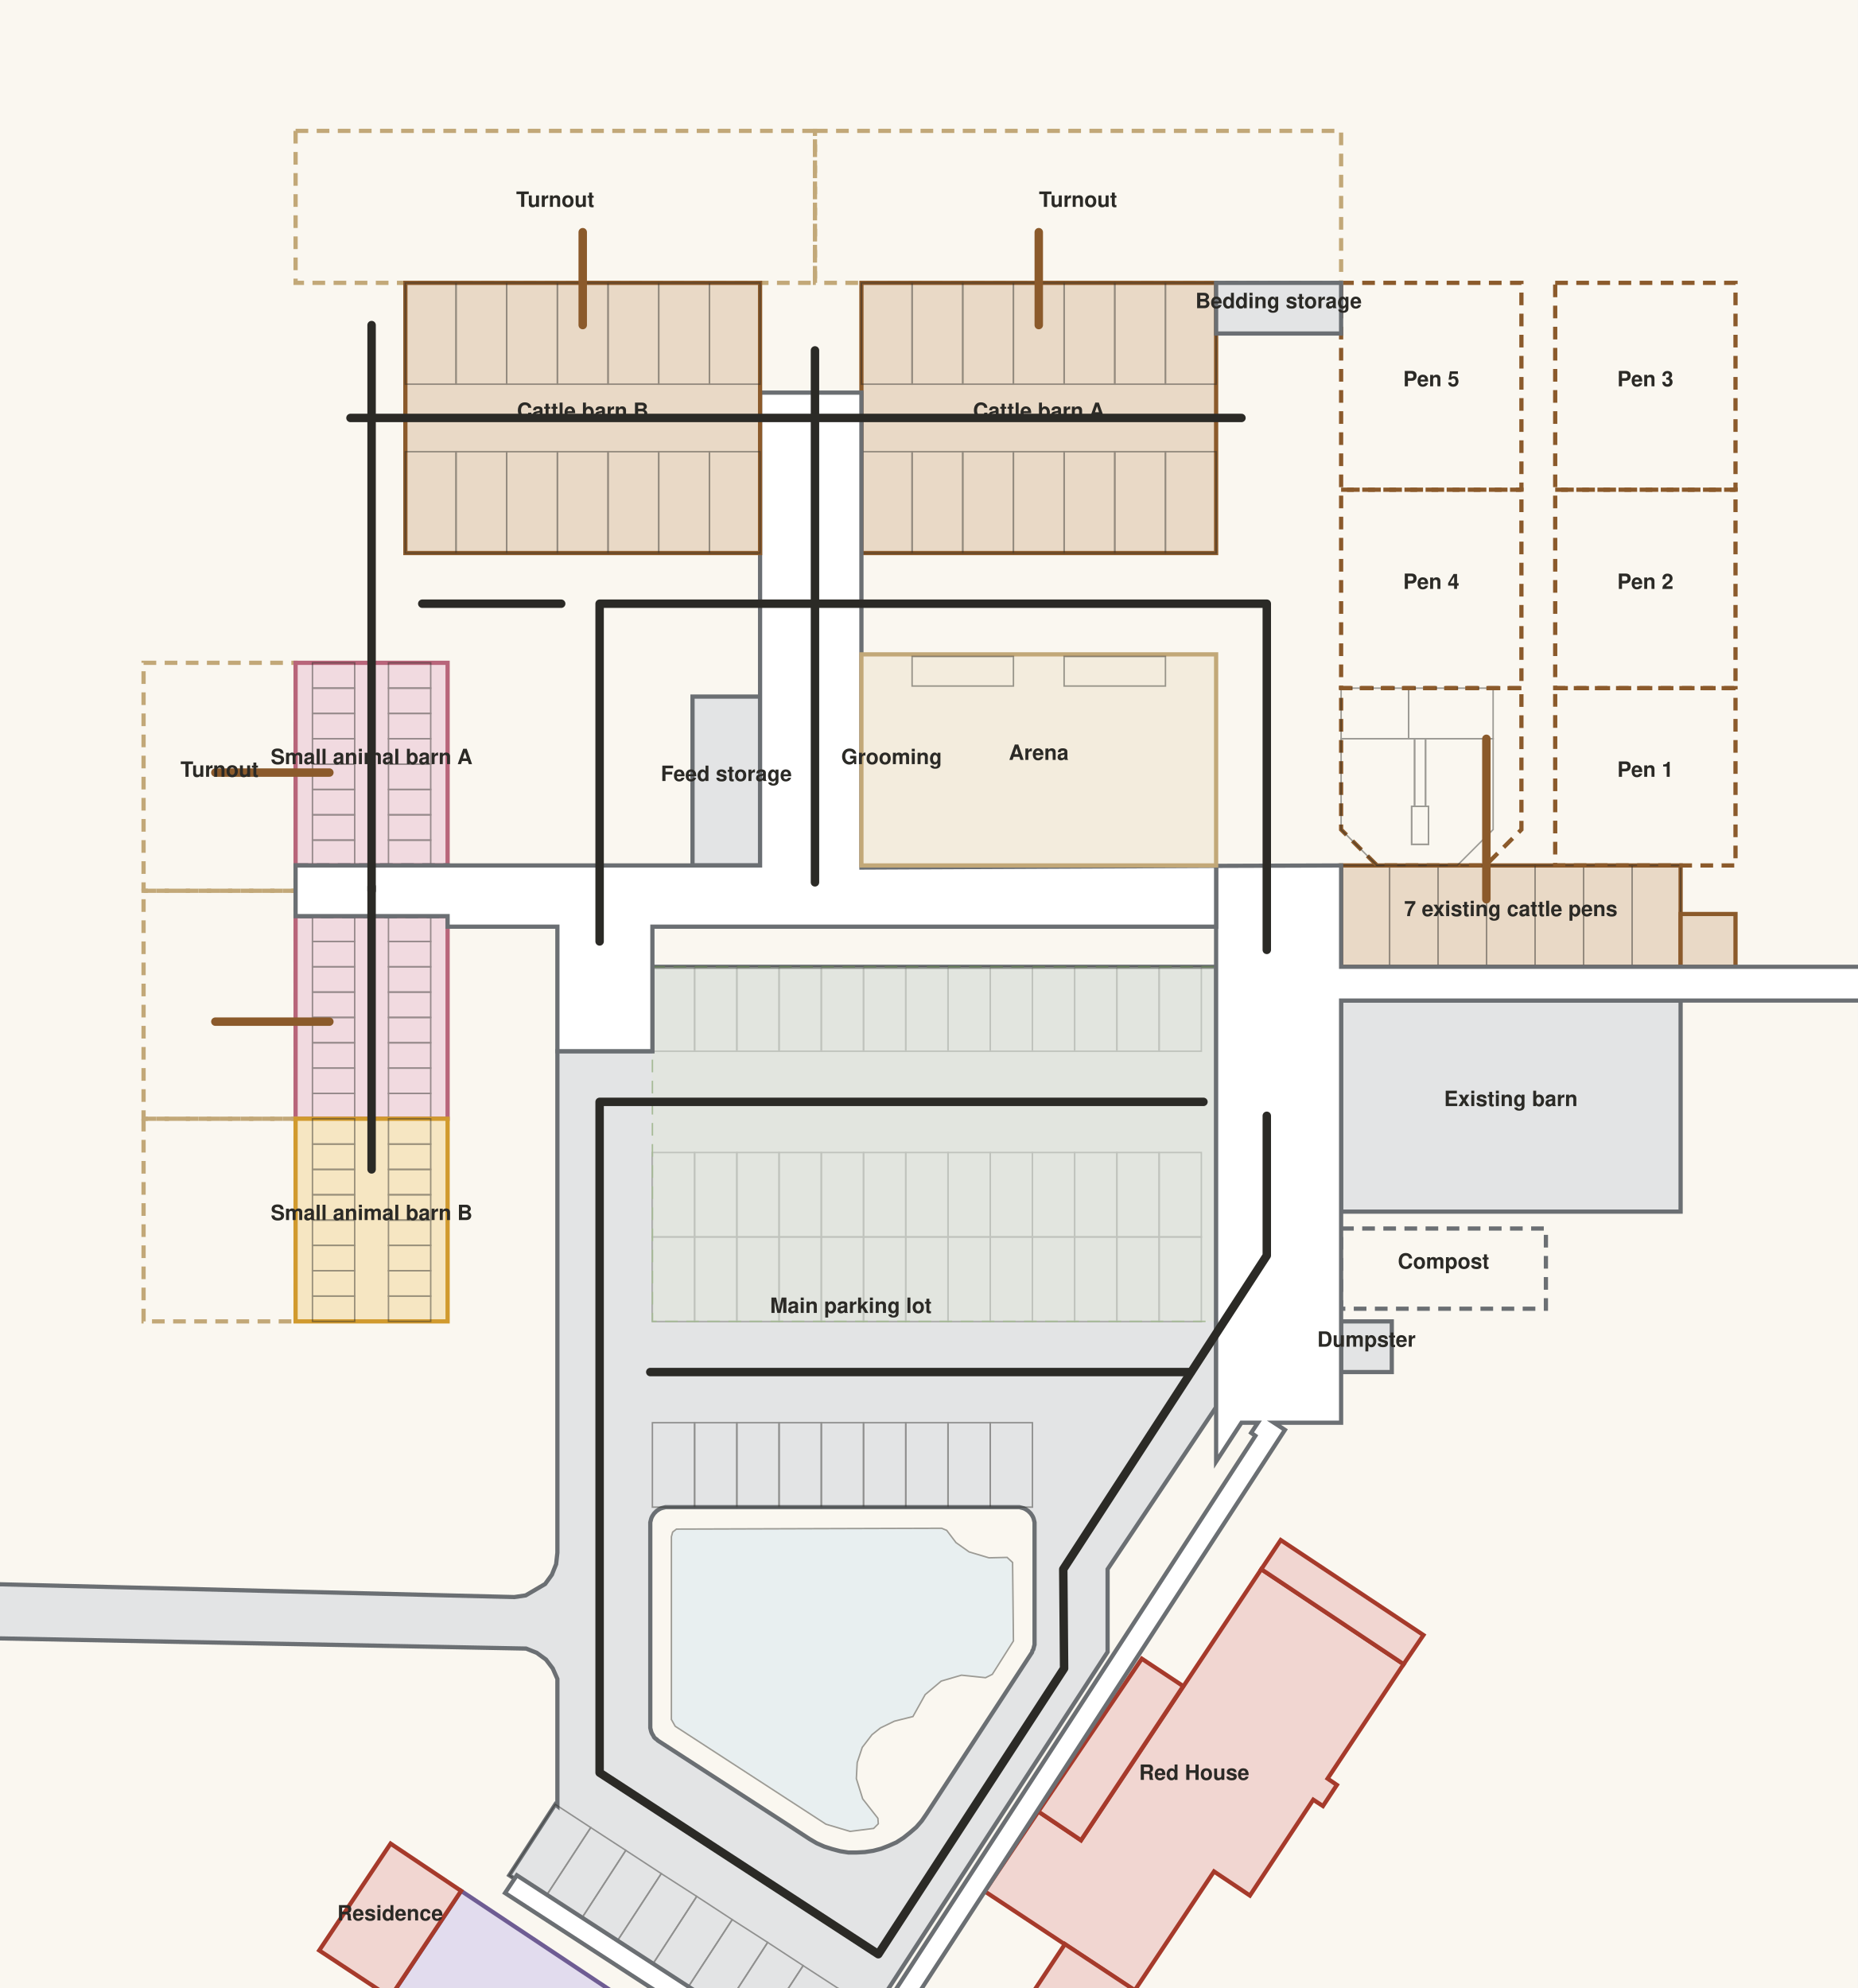
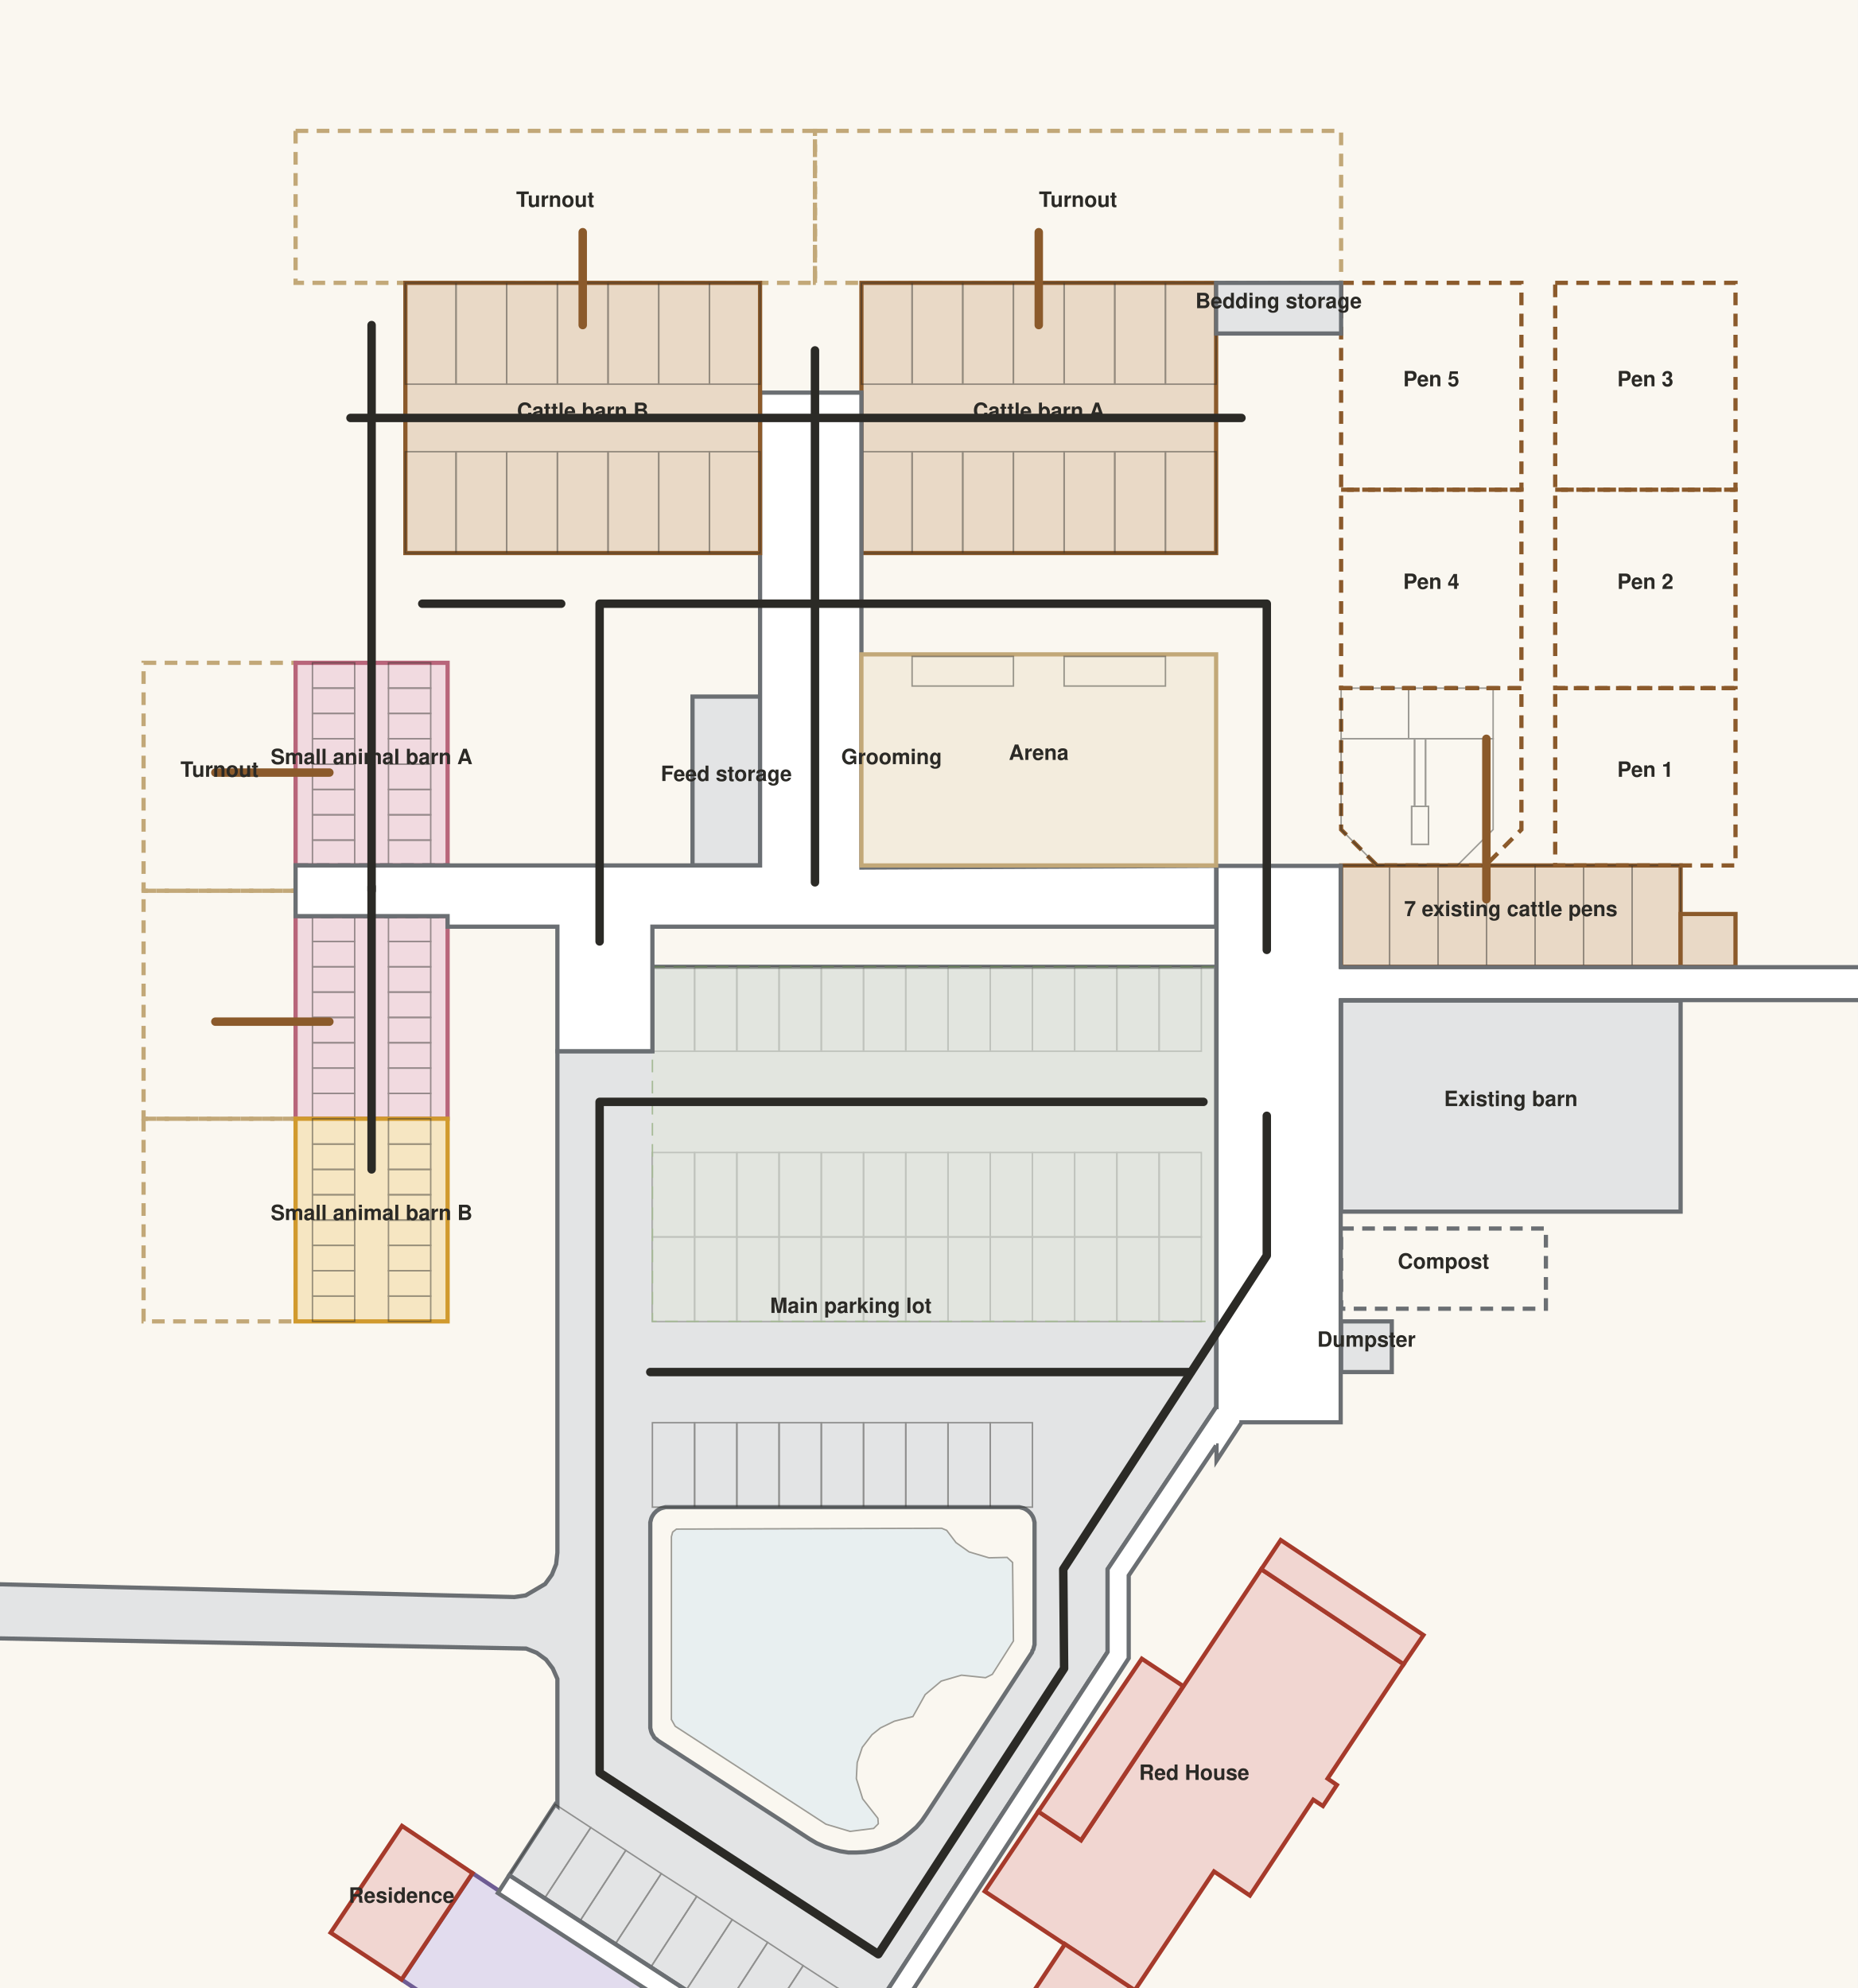
<svg xmlns="http://www.w3.org/2000/svg" viewBox="-118 11 440.0 470.9" font-family="Avenir Next,Helvetica,Arial,sans-serif">
  <rect x="-118" y="11" width="440.0" height="470.9" fill="#FAF7F0" />
  <g id="level-1">
    <g id="existing-barn">
      <rect x="199.6" y="248" width="80.4" height="50" fill="#E3E4E5" stroke="#6B6F73" stroke-width="1" />
    </g>
    <g id="existing-pens">
      <rect x="199.6" y="216" width="80.4" height="24" fill="#E9D9C6" stroke="#8B5A2B" stroke-width="1" />
      <g fill="none" stroke="#2B2A26" stroke-width=".35" opacity=".45">
        <rect x="199.6" y="216" width="11.486" height="24" />
        <rect x="211.086" y="216" width="11.486" height="24" />
        <rect x="222.572" y="216" width="11.486" height="24" />
        <rect x="234.058" y="216" width="11.486" height="24" />
        <rect x="245.544" y="216" width="11.486" height="24" />
        <rect x="257.03" y="216" width="11.486" height="24" />
        <rect x="268.516" y="216" width="11.486" height="24" />
      </g>
    </g>
    <g id="parking">
      <path fill-rule="evenodd" d="M-287.8,372.3 L-287.8,406.0 L-277.8,396.0 L6.6,401.5 L9.1,402.5 L11.3,404.1 L12.9,406.2 L14.0,408.7 L14.0,438.8 L13.5,438.4 L2.6,455.2 L78.0,504.2 L144.3,402.3 L144.3,382.7 L170.0,344.3 L170.0,240.0 L36.5,240.0 L36.5,260.0 L14.0,260.0 L14.0,378.8 L13.7,381.5 L12.7,384.0 L11.1,386.2 L6.5,388.9 L3.8,389.3 L-277.8,382.3Z M126.5,402.0 L126.7,401.7 L126.8,401.3 L126.9,400.9 L127.0,400.6 L127.0,371.6 L126.9,371.2 L126.8,370.8 L126.7,370.5 L126.5,370.1 L126.3,369.8 L126.1,369.5 L125.8,369.2 L125.5,368.9 L125.2,368.7 L124.9,368.5 L124.5,368.3 L124.2,368.2 L123.8,368.1 L123.4,368.0 L39.6,368.0 L39.2,368.1 L38.8,368.2 L38.5,368.3 L38.1,368.5 L37.8,368.7 L37.5,368.9 L37.2,369.2 L36.9,369.5 L36.7,369.8 L36.5,370.1 L36.3,370.5 L36.2,370.8 L36.1,371.2 L36.0,371.6 L36.0,420.3 L36.1,420.7 L36.2,421.1 L36.3,421.4 L36.5,421.8 L36.7,422.1 L36.9,422.5 L37.2,422.8 L37.5,423.0 L37.8,423.3 L66.2,441.7 L73.7,446.6 L75.4,447.6 L77.2,448.4 L79.1,449.0 L81.0,449.5 L82.9,449.8 L84.9,449.8 L86.8,449.7 L88.8,449.4 L90.7,448.9 L92.5,448.2 L94.3,447.4 L96.0,446.3 L97.5,445.1 L99.0,443.8 L100.3,442.3 L101.4,440.7 L110.2,427.2 L126.4,402.4Z" fill="#E3E4E5" stroke="#6B6F73" stroke-width="1" />
      <g fill="none" stroke="#2B2A26" stroke-width=".35" opacity=".45">
        <polygon points="36.5,240.0 46.5,240.0 46.5,260.0 36.5,260.0" />
        <polygon points="46.5,240.0 56.5,240.0 56.5,260.0 46.5,260.0" />
        <polygon points="56.5,240.0 66.5,240.0 66.5,260.0 56.5,260.0" />
        <polygon points="66.5,240.0 76.5,240.0 76.5,260.0 66.5,260.0" />
        <polygon points="76.5,240.0 86.5,240.0 86.5,260.0 76.5,260.0" />
        <polygon points="86.5,240.0 96.5,240.0 96.5,260.0 86.5,260.0" />
        <polygon points="96.5,240.0 106.5,240.0 106.5,260.0 96.5,260.0" />
        <polygon points="106.5,240.0 116.5,240.0 116.5,260.0 106.5,260.0" />
        <polygon points="116.5,240.0 126.5,240.0 126.5,260.0 116.5,260.0" />
        <polygon points="36.5,284.0 46.5,284.0 46.5,304.0 36.5,304.0" />
        <polygon points="46.5,284.0 56.5,284.0 56.5,304.0 46.5,304.0" />
        <polygon points="56.5,284.0 66.5,284.0 66.5,304.0 56.5,304.0" />
        <polygon points="66.5,284.0 76.5,284.0 76.5,304.0 66.5,304.0" />
        <polygon points="76.5,284.0 86.5,284.0 86.5,304.0 76.5,304.0" />
        <polygon points="86.5,284.0 96.5,284.0 96.5,304.0 86.5,304.0" />
        <polygon points="96.5,284.0 106.5,284.0 106.5,304.0 96.5,304.0" />
        <polygon points="106.5,284.0 116.5,284.0 116.5,304.0 106.5,304.0" />
        <polygon points="116.5,284.0 126.5,284.0 126.5,304.0 116.5,304.0" />
        <polygon points="36.5,304.0 46.5,304.0 46.5,324.0 36.5,324.0" />
        <polygon points="46.5,304.0 56.5,304.0 56.5,324.0 46.5,324.0" />
        <polygon points="56.5,304.0 66.5,304.0 66.5,324.0 56.5,324.0" />
        <polygon points="66.5,304.0 76.5,304.0 76.5,324.0 66.5,324.0" />
        <polygon points="76.5,304.0 86.5,304.0 86.5,324.0 76.5,324.0" />
        <polygon points="86.5,304.0 96.5,304.0 96.5,324.0 86.5,324.0" />
        <polygon points="96.5,304.0 106.5,304.0 106.5,324.0 96.5,324.0" />
        <polygon points="106.5,304.0 116.5,304.0 116.5,324.0 106.5,324.0" />
        <polygon points="116.5,304.0 126.5,304.0 126.5,324.0 116.5,324.0" />
        <polygon points="36.5,348.0 46.5,348.0 46.5,368.0 36.5,368.0" />
        <polygon points="46.5,348.0 56.5,348.0 56.5,368.0 46.5,368.0" />
        <polygon points="56.5,348.0 66.5,348.0 66.5,368.0 56.5,368.0" />
        <polygon points="66.5,348.0 76.5,348.0 76.5,368.0 66.5,368.0" />
        <polygon points="76.5,348.0 86.5,348.0 86.5,368.0 76.5,368.0" />
        <polygon points="86.5,348.0 96.5,348.0 96.5,368.0 86.5,368.0" />
        <polygon points="96.5,348.0 106.5,348.0 106.5,368.0 96.5,368.0" />
        <polygon points="106.5,348.0 116.5,348.0 116.5,368.0 106.5,368.0" />
        <polygon points="116.5,348.0 126.5,348.0 126.5,368.0 116.5,368.0" />
        <polygon points="126.5,240.0 136.5,240.0 136.5,260.0 126.5,260.0" />
        <polygon points="136.5,240.0 146.5,240.0 146.5,260.0 136.5,260.0" />
        <polygon points="146.5,240.0 156.5,240.0 156.5,260.0 146.5,260.0" />
        <polygon points="156.5,240.0 166.5,240.0 166.5,260.0 156.5,260.0" />
        <polygon points="126.5,284.0 136.5,284.0 136.5,304.0 126.5,304.0" />
        <polygon points="126.5,304.0 136.5,304.0 136.5,324.0 126.5,324.0" />
        <polygon points="136.5,284.0 146.5,284.0 146.5,304.0 136.5,304.0" />
        <polygon points="146.5,284.0 156.5,284.0 156.5,304.0 146.5,304.0" />
        <polygon points="136.5,304.0 146.5,304.0 146.5,324.0 136.5,324.0" />
        <polygon points="146.5,304.0 156.5,304.0 156.5,324.0 146.5,324.0" />
        <polygon points="156.5,284.0 166.5,284.0 166.5,304.0 156.5,304.0" />
        <polygon points="156.5,304.0 166.5,304.0 166.5,324.0 156.5,324.0" />
        <polygon points="13.5,438.4 21.9,443.9 11.0,460.6 2.6,455.2 13.5,438.4" />
        <polygon points="21.9,443.9 30.2,449.3 19.3,466.1 11.0,460.6 21.9,443.9" />
        <polygon points="30.2,449.3 38.6,454.8 27.7,471.5 19.3,466.1 30.2,449.3" />
        <polygon points="38.6,454.8 47.0,460.2 36.1,477.0 27.7,471.5 38.6,454.8" />
        <polygon points="47.0,460.2 55.4,465.7 44.5,482.4 36.1,477.0 47.0,460.2" />
        <polygon points="55.4,465.7 63.8,471.1 52.9,487.9 44.5,482.4 55.4,465.7" />
        <polygon points="63.8,471.1 72.2,476.6 61.3,493.3 52.9,487.9 63.8,471.1" />
        <polygon points="72.2,476.6 80.5,482.0 69.6,498.8 61.3,493.3 72.2,476.6" />
        <polygon points="80.5,482.0 88.9,487.5 78.0,504.2 69.6,498.8 80.5,482.0" />
        <polygon points="41.0,418.3 41.9,419.9 77.6,443.1 83.3,444.8 88.9,444.1 90.0,443.0 89.9,441.7 86.3,437.1 84.8,432.3 85.0,428.5 86.2,424.9 88.5,421.9 90.5,420.3 93.8,418.7 98.2,417.6 101.1,412.4 104.9,409.2 109.7,407.8 115.4,408.4 117.0,407.6 122.0,399.7 121.8,381.1 120.5,379.9 116.2,380.0 111.5,378.6 108.4,376.4 106.2,373.5 105.0,373.0 42.2,373.2 41.3,373.9 41.0,375.0 41.0,418.3" fill="#D3E5EF" />
        <polygon points="36.5,240 170.0,240 170.0,324.0 36.5,324.0" fill="#DCE8CF" fill-opacity=".6" stroke="#5F8A3A" stroke-dasharray="3 2" />
      </g>
    </g>
    <g id="existing-red-house">
      <polygon points="169.5,454.3 178.0,460.0 193.0,437.3 195.3,438.8 198.6,433.8 196.4,432.3 214.4,405.2 180.7,382.7 138.0,446.9 127.9,440.1 115.2,459.0 150.7,482.5" fill="#F1D6D1" stroke="#A63A2B" stroke-width="1" />
    </g>
    <g id="existing-carport">
      <polygon points="137.5,519.7 158.7,487.7 134.2,471.5 113.0,503.5" fill="#F1D6D1" stroke="#A63A2B" stroke-width="1" />
    </g>
    <g id="existing-porch-nw">
      <polygon points="127.9,440.1 152.4,403.9 162.2,410.4 138.0,446.9" fill="#F1D6D1" stroke="#A63A2B" stroke-width="1" />
    </g>
    <g id="existing-porch-ne">
      <polygon points="180.7,382.7 185.3,375.8 219.1,398.3 214.4,405.2" fill="#F1D6D1" stroke="#A63A2B" stroke-width="1" />
    </g>
    <g id="horticulture">
-       <polygon points="-8.8,458.9 74.1,514.1 57.3,539.4 -25.6,484.1" fill="#E2DCEE" stroke="#6E5C93" stroke-width="1" />
+       <polygon points="-6.1,454.7 76.8,509.9 60.0,535.2 -22.9,479.9" fill="#E2DCEE" stroke="#6E5C93" stroke-width="1" />
    </g>
    <g id="residence">
-       <polygon points="-25.5,447.7 -8.8,458.9 -25.6,484.1 -42.4,473.0" fill="#F1D6D1" stroke="#A63A2B" stroke-width="1" />
+       <polygon points="-22.8,443.5 -6.1,454.7 -22.9,479.9 -39.7,468.8" fill="#F1D6D1" stroke="#A63A2B" stroke-width="1" />
    </g>
    <g id="handling">
      <polygon points="242.3,174.0 199.6,174.0 199.6,207.5 208.1,216.0 233.8,216.0 242.3,207.5 242.3,174.0" fill="none" stroke="#8B5A2B" stroke-width="1" stroke-dasharray="3 2" />
      <g fill="none" stroke="#2B2A26" stroke-width=".35" opacity=".45">
        <polygon points="235.6,186 219.6,186 219.6,202 220.3,202 220.3,211 216.3,211 216.3,202 217.0,202 217.0,186 199.6,186 199.6,207.5 208.1,216 227.1,216 235.6,207.5" />
        <rect x="199.6" y="174" width="16" height="12" />
        <rect x="215.6" y="174" width="20" height="12" />
        <rect x="217.0" y="186" width="2.6" height="16" />
        <rect x="216.3" y="202" width="4" height="9" />
      </g>
    </g>
    <g id="holding-5">
      <rect x="199.6" y="78.0" width="42.7" height="49.0" fill="none" stroke="#8B5A2B" stroke-width="1" stroke-dasharray="3 2" />
    </g>
    <g id="holding-4">
      <rect x="199.6" y="127.0" width="42.7" height="47.0" fill="none" stroke="#8B5A2B" stroke-width="1" stroke-dasharray="3 2" />
    </g>
    <g id="holding-3">
      <rect x="250.3" y="78.0" width="42.7" height="49.0" fill="none" stroke="#8B5A2B" stroke-width="1" stroke-dasharray="3 2" />
    </g>
    <g id="holding-2">
      <rect x="250.3" y="127.0" width="42.7" height="47.0" fill="none" stroke="#8B5A2B" stroke-width="1" stroke-dasharray="3 2" />
    </g>
    <g id="holding-1">
      <rect x="250.3" y="174.0" width="42.7" height="42.0" fill="none" stroke="#8B5A2B" stroke-width="1" stroke-dasharray="3 2" />
    </g>
    <g id="existing-dogear">
      <polygon points="280.0,227.5 293.0,227.5 293.0,240.0 280.0,240.0" fill="#E9D9C6" stroke="#8B5A2B" stroke-width="1" />
    </g>
    <g id="compost">
      <rect x="199.6" y="302.0" width="48.5" height="19.0" fill="none" stroke="#6B6F73" stroke-width="1" stroke-dasharray="3 2" />
    </g>
    <g id="dumpster">
      <rect x="199.6" y="324.0" width="12.0" height="12.0" fill="#E3E4E5" stroke="#6B6F73" stroke-width="1" />
    </g>
    <g id="existing-poultry">
      <polygon points="430.7,273.3 401.2,230.0 367.2,253.2 396.7,296.5" fill="#F6E6C2" stroke="#D19A2E" stroke-width="1" />
    </g>
    <g id="walk">
-       <polygon points="1.6,459.4 1.6,459.4 81.3,511.2 81.3,511.2 81.3,511.2 186.3,349.7 186.3,349.7 186.3,349.7 183.7,348.0 183.7,348.0 183.7,348.0 183.7,348.0 183.7,348.0 183.7,348.0 183.7,348.0 183.7,348.0 183.7,348.0 183.7,348.0 183.7,348.0 183.7,348.0 183.7,348.0 183.7,348.0 183.7,348.0 183.7,348.0 183.7,348.0 183.7,348.0 183.7,348.0 183.7,348.0 183.7,348.0 183.7,348.0 183.7,348.0 183.7,348.0 183.7,348.0 183.7,348.0 183.7,348.0 199.6,348.0 199.6,348.0 199.6,348.0 199.6,248.0 199.6,248.0 199.6,248.0 199.6,248.0 199.6,248.0 199.6,248.0 199.6,248.0 199.6,248.0 199.6,248.0 199.6,248.0 199.6,248.0 199.6,248.0 199.6,248.0 199.6,248.0 199.6,248.0 199.6,248.0 199.6,248.0 366.3,248.0 366.3,248.0 380.3,246.9 380.3,246.9 380.3,246.9 380.3,246.9 380.3,246.9 380.3,246.9 380.3,246.9 380.3,246.9 380.3,246.9 380.3,246.9 380.3,246.9 380.3,246.9 412.9,294.9 412.9,294.9 412.9,294.9 423.3,287.8 423.3,287.8 423.3,287.8 390.6,239.9 390.6,239.9 390.6,239.9 366.3,240.0 366.3,240.0 199.6,240.0 199.6,240.0 199.6,240.0 199.6,240.0 199.6,240.0 199.6,240.0 199.6,240.0 199.6,240.0 199.6,240.0 199.6,240.0 199.6,240.0 199.6,240.0 199.6,240.0 199.6,240.0 199.6,240.0 199.6,240.0 199.6,240.0 199.6,216.0 199.6,216.0 199.6,216.0 170.0,216.1 170.0,216.1 170.0,216.1 170.0,357.2 170.0,357.2 170.0,357.2 176.0,348.0 176.0,348.0 176.0,348.0 176.0,348.0 176.0,348.0 176.0,348.0 176.0,348.0 176.0,348.0 176.0,348.0 176.0,348.0 176.0,348.0 179.9,348.0 179.9,348.0 179.9,348.0 179.9,348.0 179.9,348.0 179.9,348.0 179.9,348.0 179.9,348.0 179.9,348.0 179.9,348.0 179.9,348.0 179.9,348.0 179.9,348.0 179.9,348.0 179.9,348.0 179.9,348.0 179.9,348.0 179.9,348.0 179.9,348.0 179.9,348.0 179.9,348.0 179.9,348.0 179.9,348.0 178.3,350.4 178.3,350.4 178.3,350.4 179.3,351.1 179.3,351.1 179.3,351.1 179.3,351.1 179.3,351.1 179.3,351.1 179.3,351.1 179.3,351.1 179.3,351.1 179.3,351.1 179.3,351.1 179.3,351.1 179.3,351.1 179.3,351.1 179.3,351.1 179.3,351.1 179.3,351.1 79.9,504.2 79.9,504.2 79.9,504.2 79.9,504.2 79.9,504.2 79.9,504.2 79.9,504.2 79.9,504.2 79.9,504.2 79.9,504.2 79.9,504.2 79.9,504.2 79.9,504.2 79.9,504.2 79.9,504.2 79.9,504.2 79.9,504.2 4.4,455.2 4.4,455.2 4.4,455.2 1.6,459.4" fill="#fff" stroke="#6B6F73" stroke-width="1" />
+       <polygon points="-0.1,459.4 -0.1,459.4 79.5,511.1 79.5,511.1 79.5,511.1 149.3,403.8 149.3,403.8 149.3,403.8 149.3,384.2 149.3,384.2 149.3,384.2 149.3,384.2 149.3,384.2 149.3,384.2 149.3,384.2 170.0,353.4 170.0,353.3 170.0,353.3 170.0,353.3 170.0,353.3 170.0,353.3 170.0,353.3 170.0,353.3 170.0,353.3 170.0,353.3 170.0,353.3 170.0,353.3 170.0,353.3 170.0,353.3 170.0,353.3 170.0,353.3 170.0,353.3 170.0,353.3 170.0,353.3 170.0,353.3 170.0,353.4 170.0,353.4 170.0,353.4 170.0,353.4 170.0,353.4 170.0,353.4 170.1,353.4 170.1,357.0 176.0,348.0 176.0,348.0 176.0,348.0 176.0,348.0 176.0,348.0 176.0,348.0 176.0,348.0 176.0,348.0 176.0,348.0 176.0,348.0 176.0,347.9 199.5,347.9 199.5,248.0 199.6,248.0 199.6,248.0 199.6,248.0 199.6,248.0 199.6,248.0 199.6,248.0 199.6,248.0 199.6,248.0 199.6,248.0 199.6,248.0 199.6,248.0 199.6,248.0 199.6,248.0 199.6,248.0 199.6,248.0 199.6,247.9 366.3,247.9 380.3,246.9 380.3,246.9 380.3,246.9 380.3,246.9 380.3,246.9 380.3,246.9 380.3,246.9 380.3,246.9 380.3,246.9 380.3,246.9 380.3,246.9 380.3,246.9 412.9,294.8 423.2,287.8 390.6,240.0 366.3,240.0 366.3,240.1 199.6,240.1 199.6,240.0 199.6,240.0 199.6,240.0 199.6,240.0 199.6,240.0 199.6,240.0 199.6,240.0 199.6,240.0 199.6,240.0 199.6,240.0 199.6,240.0 199.6,240.0 199.6,240.0 199.6,240.0 199.6,240.0 199.5,240.0 199.5,216.1 170.1,216.1 170.1,344.3 170.0,344.3 170.0,344.3 170.0,344.3 170.0,344.3 170.0,344.3 170.0,344.3 170.0,344.3 170.0,344.3 170.0,344.3 170.0,344.3 170.0,344.3 170.0,344.3 170.0,344.3 170.0,344.3 170.0,344.3 170.0,344.3 170.0,344.3 170.0,344.3 144.3,382.7 144.3,382.7 144.3,382.7 144.3,402.3 144.3,402.3 144.3,402.3 144.3,402.3 144.3,402.3 144.3,402.3 144.3,402.3 78.0,504.2 78.0,504.2 78.0,504.2 78.0,504.2 78.0,504.2 78.0,504.2 78.0,504.2 78.0,504.2 78.0,504.2 78.0,504.2 78.0,504.2 78.0,504.2 78.0,504.2 78.0,504.2 78.0,504.2 78.0,504.2 78.0,504.2 2.6,455.2 2.6,455.2 2.6,455.2 -0.1,459.4" fill="#fff" stroke="#6B6F73" stroke-width="1" />
    </g>
  </g>
  <g id="level-2">
    <g id="turnout-cattle-a">
      <rect x="75.0" y="42.0" width="124.6" height="36.0" fill="none" stroke="#C2A878" stroke-width="1" stroke-dasharray="3 2" />
    </g>
    <g id="turnout-small-a">
      <rect x="-84.0" y="168.0" width="36.0" height="54.0" fill="none" stroke="#C2A878" stroke-width="1" stroke-dasharray="3 2" />
    </g>
    <g id="turnout-small-a2">
      <rect x="-84.0" y="222.0" width="36.0" height="54.0" fill="none" stroke="#C2A878" stroke-width="1" stroke-dasharray="3 2" />
    </g>
    <g id="cattle-a">
      <rect x="86.0" y="78.0" width="84.0" height="64" fill="#E9D9C6" stroke="#8B5A2B" stroke-width="1" />
      <g fill="none" stroke="#2B2A26" stroke-width=".35" opacity=".45">
        <rect x="86.0" y="78.0" width="12" height="24" />
        <rect x="98.0" y="78.0" width="12" height="24" />
        <rect x="110.0" y="78.0" width="12" height="24" />
        <rect x="122.0" y="78.0" width="12" height="24" />
        <rect x="134.0" y="78.0" width="12" height="24" />
        <rect x="146.0" y="78.0" width="12" height="24" />
        <rect x="158.0" y="78.0" width="12" height="24" />
        <rect x="86.0" y="118.0" width="12" height="24" />
        <rect x="98.0" y="118.0" width="12" height="24" />
        <rect x="110.0" y="118.0" width="12" height="24" />
        <rect x="122.0" y="118.0" width="12" height="24" />
        <rect x="134.0" y="118.0" width="12" height="24" />
        <rect x="146.0" y="118.0" width="12" height="24" />
        <rect x="158.0" y="118.0" width="12" height="24" />
      </g>
    </g>
    <g id="feed">
      <rect x="46.0" y="176.0" width="16.0" height="40.0" fill="#E3E4E5" stroke="#6B6F73" stroke-width="1" />
    </g>
    <g id="small-a">
      <rect x="-48.0" y="168.0" width="36.0" height="48.0" fill="#F1DAE0" stroke="#B8657A" stroke-width="1" />
      <g fill="none" stroke="#2B2A26" stroke-width=".35" opacity=".45">
        <rect x="-44.0" y="168.0" width="10" height="6" />
        <rect x="-44.0" y="174.0" width="10" height="6" />
        <rect x="-44.0" y="180.0" width="10" height="6" />
        <rect x="-44.0" y="186.0" width="10" height="6" />
        <rect x="-44.0" y="192.0" width="10" height="6" />
        <rect x="-44.0" y="198.0" width="10" height="6" />
        <rect x="-44.0" y="204.0" width="10" height="6" />
        <rect x="-44.0" y="210.0" width="10" height="6" />
        <rect x="-26.0" y="168.0" width="10" height="6" />
        <rect x="-26.0" y="174.0" width="10" height="6" />
        <rect x="-26.0" y="180.0" width="10" height="6" />
        <rect x="-26.0" y="186.0" width="10" height="6" />
        <rect x="-26.0" y="192.0" width="10" height="6" />
        <rect x="-26.0" y="198.0" width="10" height="6" />
        <rect x="-26.0" y="204.0" width="10" height="6" />
        <rect x="-26.0" y="210.0" width="10" height="6" />
      </g>
    </g>
    <g id="small-a2">
      <rect x="-48.0" y="228.0" width="36.0" height="48.0" fill="#F1DAE0" stroke="#B8657A" stroke-width="1" />
      <g fill="none" stroke="#2B2A26" stroke-width=".35" opacity=".45">
        <rect x="-44.0" y="228.0" width="10" height="6" />
        <rect x="-44.0" y="234.0" width="10" height="6" />
        <rect x="-44.0" y="240.0" width="10" height="6" />
        <rect x="-44.0" y="246.0" width="10" height="6" />
        <rect x="-44.0" y="252.0" width="10" height="6" />
        <rect x="-44.0" y="258.0" width="10" height="6" />
        <rect x="-44.0" y="264.0" width="10" height="6" />
        <rect x="-44.0" y="270.0" width="10" height="6" />
        <rect x="-26.0" y="228.0" width="10" height="6" />
        <rect x="-26.0" y="234.0" width="10" height="6" />
        <rect x="-26.0" y="240.0" width="10" height="6" />
        <rect x="-26.0" y="246.0" width="10" height="6" />
        <rect x="-26.0" y="252.0" width="10" height="6" />
        <rect x="-26.0" y="258.0" width="10" height="6" />
        <rect x="-26.0" y="264.0" width="10" height="6" />
        <rect x="-26.0" y="270.0" width="10" height="6" />
      </g>
    </g>
    <g id="bedding">
      <rect x="170.0" y="78.0" width="29.6" height="12.0" fill="#E3E4E5" stroke="#6B6F73" stroke-width="1" />
    </g>
    <g id="dogtrot">
      <rect x="-48.0" y="216.0" width="36" height="12.0" fill="none" stroke="#6B6F73" stroke-width="1" stroke-dasharray="3 2" />
    </g>
    <g id="grooming">
      <rect x="88.3" y="171.0" width="9.7" height="42.0" fill="#F3ECDD" stroke="#C2A878" stroke-width="1" />
    </g>
    <g id="walk-2">
      <polygon points="14.0,230.5 14.0,230.5 14.0,230.5 14.0,230.5 14.0,230.5 14.0,230.5 14.0,230.5 14.0,230.5 14.0,230.5 14.0,230.5 14.0,230.5 14.0,230.5 14.0,230.5 14.0,230.5 14.0,230.5 14.0,230.5 14.0,260.0 14.0,260.0 14.0,260.0 36.5,260.0 36.5,260.0 36.5,260.0 36.5,230.5 36.5,230.5 36.5,230.5 36.5,230.5 36.5,230.5 36.5,230.5 36.5,230.5 36.5,230.5 36.5,230.5 36.5,230.5 36.5,230.5 36.5,230.5 36.5,230.5 36.5,230.5 36.5,230.5 36.5,230.5 36.5,230.5 170.0,230.5 170.0,230.5 170.0,230.5 170.0,230.5 170.0,230.5 170.0,230.5 170.0,230.5 170.0,230.5 170.0,230.5 170.0,230.5 170.0,230.5 170.0,230.5 170.0,230.5 170.0,230.5 170.0,230.5 170.0,230.5 170.0,230.5 170.0,216.1 86.0,216.5 86.0,216.5 86.0,216.5 86.0,216.5 86.0,216.5 86.0,216.5 86.0,216.5 86.0,216.5 86.0,216.5 86.0,216.5 86.0,216.5 86.0,216.5 86.0,216.5 86.0,216.5 86.0,216.5 86.0,216.5 86.0,216.5 86.0,104.0 86.0,104.0 86.0,104.0 62.0,104.0 62.0,104.0 62.0,104.0 62.0,216.0 62.0,216.0 62.0,216.0 62.0,216.0 62.0,216.0 62.0,216.0 62.0,216.0 62.0,216.0 62.0,216.0 62.0,216.0 62.0,216.0 62.0,216.0 62.0,216.0 62.0,216.0 62.0,216.0 62.0,216.0 62.0,216.0 -12.0,216.0 -48.0,216.0 -48.0,216.0 -48.0,216.0 -48.0,228.0 -12.0,228.0 -12.0,230.5 14.0,230.5" fill="#fff" stroke="#6B6F73" stroke-width="1" />
    </g>
  </g>
  <g id="level-3">
    <g id="turnout-cattle-b">
      <rect x="-48.0" y="42.0" width="123.0" height="36" fill="none" stroke="#C2A878" stroke-width="1" stroke-dasharray="3 2" />
    </g>
    <g id="turnout-small-b">
      <rect x="-84.0" y="276.0" width="36.0" height="48" fill="none" stroke="#C2A878" stroke-width="1" stroke-dasharray="3 2" />
    </g>
    <g id="cattle-b">
      <rect x="-22.0" y="78.0" width="84.0" height="64" fill="#E9D9C6" stroke="#8B5A2B" stroke-width="1" />
      <g fill="none" stroke="#2B2A26" stroke-width=".35" opacity=".45">
        <rect x="-22.0" y="78.0" width="12" height="24" />
        <rect x="-10.0" y="78.0" width="12" height="24" />
        <rect x="2.0" y="78.0" width="12" height="24" />
        <rect x="14.0" y="78.0" width="12" height="24" />
        <rect x="26.0" y="78.0" width="12" height="24" />
        <rect x="38.0" y="78.0" width="12" height="24" />
        <rect x="50.0" y="78.0" width="12" height="24" />
        <rect x="-22.0" y="118.0" width="12" height="24" />
        <rect x="-10.0" y="118.0" width="12" height="24" />
        <rect x="2.0" y="118.0" width="12" height="24" />
        <rect x="14.0" y="118.0" width="12" height="24" />
        <rect x="26.0" y="118.0" width="12" height="24" />
        <rect x="38.0" y="118.0" width="12" height="24" />
        <rect x="50.0" y="118.0" width="12" height="24" />
      </g>
    </g>
    <g id="arena">
      <rect x="86.0" y="166.0" width="84.0" height="50.0" fill="#F3ECDD" stroke="#C2A878" stroke-width="1" />
      <g fill="none" stroke="#2B2A26" stroke-width=".35" opacity=".45">
        <rect x="98.0" y="166.5" width="24" height="7" />
        <rect x="134.0" y="166.5" width="24" height="7" />
      </g>
    </g>
    <g id="small-b">
      <rect x="-48.0" y="276.0" width="36" height="48" fill="#F6E6C2" stroke="#D19A2E" stroke-width="1" />
      <g fill="none" stroke="#2B2A26" stroke-width=".35" opacity=".45">
        <rect x="-44.0" y="276.0" width="10" height="6" />
        <rect x="-44.0" y="282.0" width="10" height="6" />
        <rect x="-44.0" y="288.0" width="10" height="6" />
        <rect x="-44.0" y="294.0" width="10" height="6" />
        <rect x="-44.0" y="300.0" width="10" height="6" />
        <rect x="-44.0" y="306.0" width="10" height="6" />
        <rect x="-44.0" y="312.0" width="10" height="6" />
        <rect x="-44.0" y="318.0" width="10" height="6" />
        <rect x="-26.0" y="276.0" width="10" height="6" />
        <rect x="-26.0" y="282.0" width="10" height="6" />
        <rect x="-26.0" y="288.0" width="10" height="6" />
        <rect x="-26.0" y="294.0" width="10" height="6" />
        <rect x="-26.0" y="300.0" width="10" height="6" />
        <rect x="-26.0" y="306.0" width="10" height="6" />
        <rect x="-26.0" y="312.0" width="10" height="6" />
        <rect x="-26.0" y="318.0" width="10" height="6" />
      </g>
    </g>
  </g>
  <g id="drives" />
  <g id="circulation">
    <polyline id="loop-parking" points="167.0,272.0 24.0,272.0 24.0,430.9 90.0,473.9 134.0,406.2 133.8,382.7 182.0,308.4 182.0,275.3" fill="none" stroke="#2B2A26" stroke-width="2" stroke-linecap="round" stroke-linejoin="round" />
    <polyline id="loop-mid" points="164.0,336.0 36.0,336.0" fill="none" stroke="#2B2A26" stroke-width="2" stroke-linecap="round" stroke-linejoin="round" />
    <polyline id="aisle-cattle" points="-35.0,110.0 176.0,110.0" fill="none" stroke="#2B2A26" stroke-width="2" stroke-linecap="round" stroke-linejoin="round" />
    <polyline id="drive-loop" points="182.0,236.0 182.0,154.0 24.0,154.0 24.0,234.0" fill="none" stroke="#2B2A26" stroke-width="2" stroke-linecap="round" stroke-linejoin="round" />
    <polyline id="aisle-small-a" points="-30.0,88.0 -30.0,222.0" fill="none" stroke="#2B2A26" stroke-width="2" stroke-linecap="round" stroke-linejoin="round" />
    <polyline id="aisle-small-b" points="-30.0,221.0 -30.0,288.0" fill="none" stroke="#2B2A26" stroke-width="2" stroke-linecap="round" stroke-linejoin="round" />
    <polyline id="an-cattle-a" points="128.0,88.0 128.0,66.0" fill="none" stroke="#8B5A2B" stroke-width="2" stroke-linecap="round" stroke-linejoin="round" />
    <polyline id="an-cattle-b" points="20.0,88.0 20.0,66.0" fill="none" stroke="#8B5A2B" stroke-width="2" stroke-linecap="round" stroke-linejoin="round" />
    <polyline id="an-small-b" points="-40.0,253.0 -67.0,253.0" fill="none" stroke="#8B5A2B" stroke-width="2" stroke-linecap="round" stroke-linejoin="round" />
    <polyline id="an-small-b1" points="-40.0,194.0 -67.0,194.0" fill="none" stroke="#8B5A2B" stroke-width="2" stroke-linecap="round" stroke-linejoin="round" />
    <polyline id="an-pens" points="234.0,224.0 234.0,186.0" fill="none" stroke="#8B5A2B" stroke-width="2" stroke-linecap="round" stroke-linejoin="round" />
    <polyline id="loop-mid1" points="14.9,154.0 -18.0,154.0" fill="none" stroke="#2B2A26" stroke-width="2" stroke-linecap="round" stroke-linejoin="round" />
    <polyline id="aisle-small-a1" points="75.0,94.0 75.0,220.0" fill="none" stroke="#2B2A26" stroke-width="2" stroke-linecap="round" stroke-linejoin="round" />
  </g>
  <g id="names">
    <text data-id="existing-barn" x="239.8" y="273.0" text-anchor="middle" font-size="5" font-weight="700" fill="#2B2A26">Existing barn</text>
    <text data-id="existing-pens" x="239.8" y="228.0" text-anchor="middle" font-size="5" font-weight="700" fill="#2B2A26">7 existing cattle pens</text>
    <text data-id="parking" x="83.5" y="322.0" text-anchor="middle" font-size="5" font-weight="700" fill="#2B2A26">Main parking lot</text>
    <text data-id="existing-red-house" x="164.8" y="432.6" text-anchor="middle" font-size="5" font-weight="700" fill="#2B2A26">Red House</text>
    <text data-id="existing-carport" x="135.85" y="495.6" text-anchor="middle" font-size="5" font-weight="700" fill="#2B2A26">Carport</text>
-     <text data-id="horticulture" x="24.25" y="499.15" text-anchor="middle" font-size="5" font-weight="700" fill="#2B2A26">Horticulture area</text>
-     <text data-id="residence" x="-25.6" y="465.9" text-anchor="middle" font-size="5" font-weight="700" fill="#2B2A26">Residence</text>
+     <text data-id="horticulture" x="26.95" y="494.95" text-anchor="middle" font-size="5" font-weight="700" fill="#2B2A26">Horticulture area</text>
+     <text data-id="residence" x="-22.9" y="461.7" text-anchor="middle" font-size="5" font-weight="700" fill="#2B2A26">Residence</text>
    <text data-id="holding-5" x="220.95" y="102.5" text-anchor="middle" font-size="5" font-weight="700" fill="#2B2A26">Pen 5</text>
    <text data-id="holding-4" x="220.95" y="150.5" text-anchor="middle" font-size="5" font-weight="700" fill="#2B2A26">Pen 4</text>
    <text data-id="holding-3" x="271.65" y="102.5" text-anchor="middle" font-size="5" font-weight="700" fill="#2B2A26">Pen 3</text>
    <text data-id="holding-2" x="271.65" y="150.5" text-anchor="middle" font-size="5" font-weight="700" fill="#2B2A26">Pen 2</text>
    <text data-id="holding-1" x="271.65" y="195.0" text-anchor="middle" font-size="5" font-weight="700" fill="#2B2A26">Pen 1</text>
    <text data-id="compost" x="223.85" y="311.5" text-anchor="middle" font-size="5" font-weight="700" fill="#2B2A26">Compost</text>
    <text data-id="dumpster" x="205.6" y="330.0" text-anchor="middle" font-size="5" font-weight="700" fill="#2B2A26">Dumpster</text>
    <text data-id="existing-poultry" x="398.95" y="263.25" text-anchor="middle" font-size="5" font-weight="700" fill="#2B2A26">Poultry</text>
    <text data-id="turnout-cattle-a" x="137.3" y="60.0" text-anchor="middle" font-size="5" font-weight="700" fill="#2B2A26">Turnout</text>
    <text data-id="turnout-small-a" x="-66.0" y="195.0" text-anchor="middle" font-size="5" font-weight="700" fill="#2B2A26">Turnout</text>
    <text data-id="cattle-a" x="128.0" y="110.0" text-anchor="middle" font-size="5" font-weight="700" fill="#2B2A26">Cattle barn A</text>
    <text data-id="feed" x="54.0" y="196.0" text-anchor="middle" font-size="5" font-weight="700" fill="#2B2A26">Feed storage</text>
    <text data-id="small-a" x="-30.0" y="192.0" text-anchor="middle" font-size="5" font-weight="700" fill="#2B2A26">Small animal barn A</text>
    <text data-id="bedding" x="184.8" y="84.0" text-anchor="middle" font-size="5" font-weight="700" fill="#2B2A26">Bedding storage</text>
    <text data-id="grooming" x="93.15" y="192.0" text-anchor="middle" font-size="5" font-weight="700" fill="#2B2A26">Grooming</text>
    <text data-id="turnout-cattle-b" x="13.5" y="60.0" text-anchor="middle" font-size="5" font-weight="700" fill="#2B2A26">Turnout</text>
    <text data-id="cattle-b" x="20.0" y="110.0" text-anchor="middle" font-size="5" font-weight="700" fill="#2B2A26">Cattle barn B</text>
    <text data-id="arena" x="128.0" y="191.0" text-anchor="middle" font-size="5" font-weight="700" fill="#2B2A26">Arena</text>
    <text data-id="small-b" x="-30.0" y="300.0" text-anchor="middle" font-size="5" font-weight="700" fill="#2B2A26">Small animal barn B</text>
  </g>
</svg>
